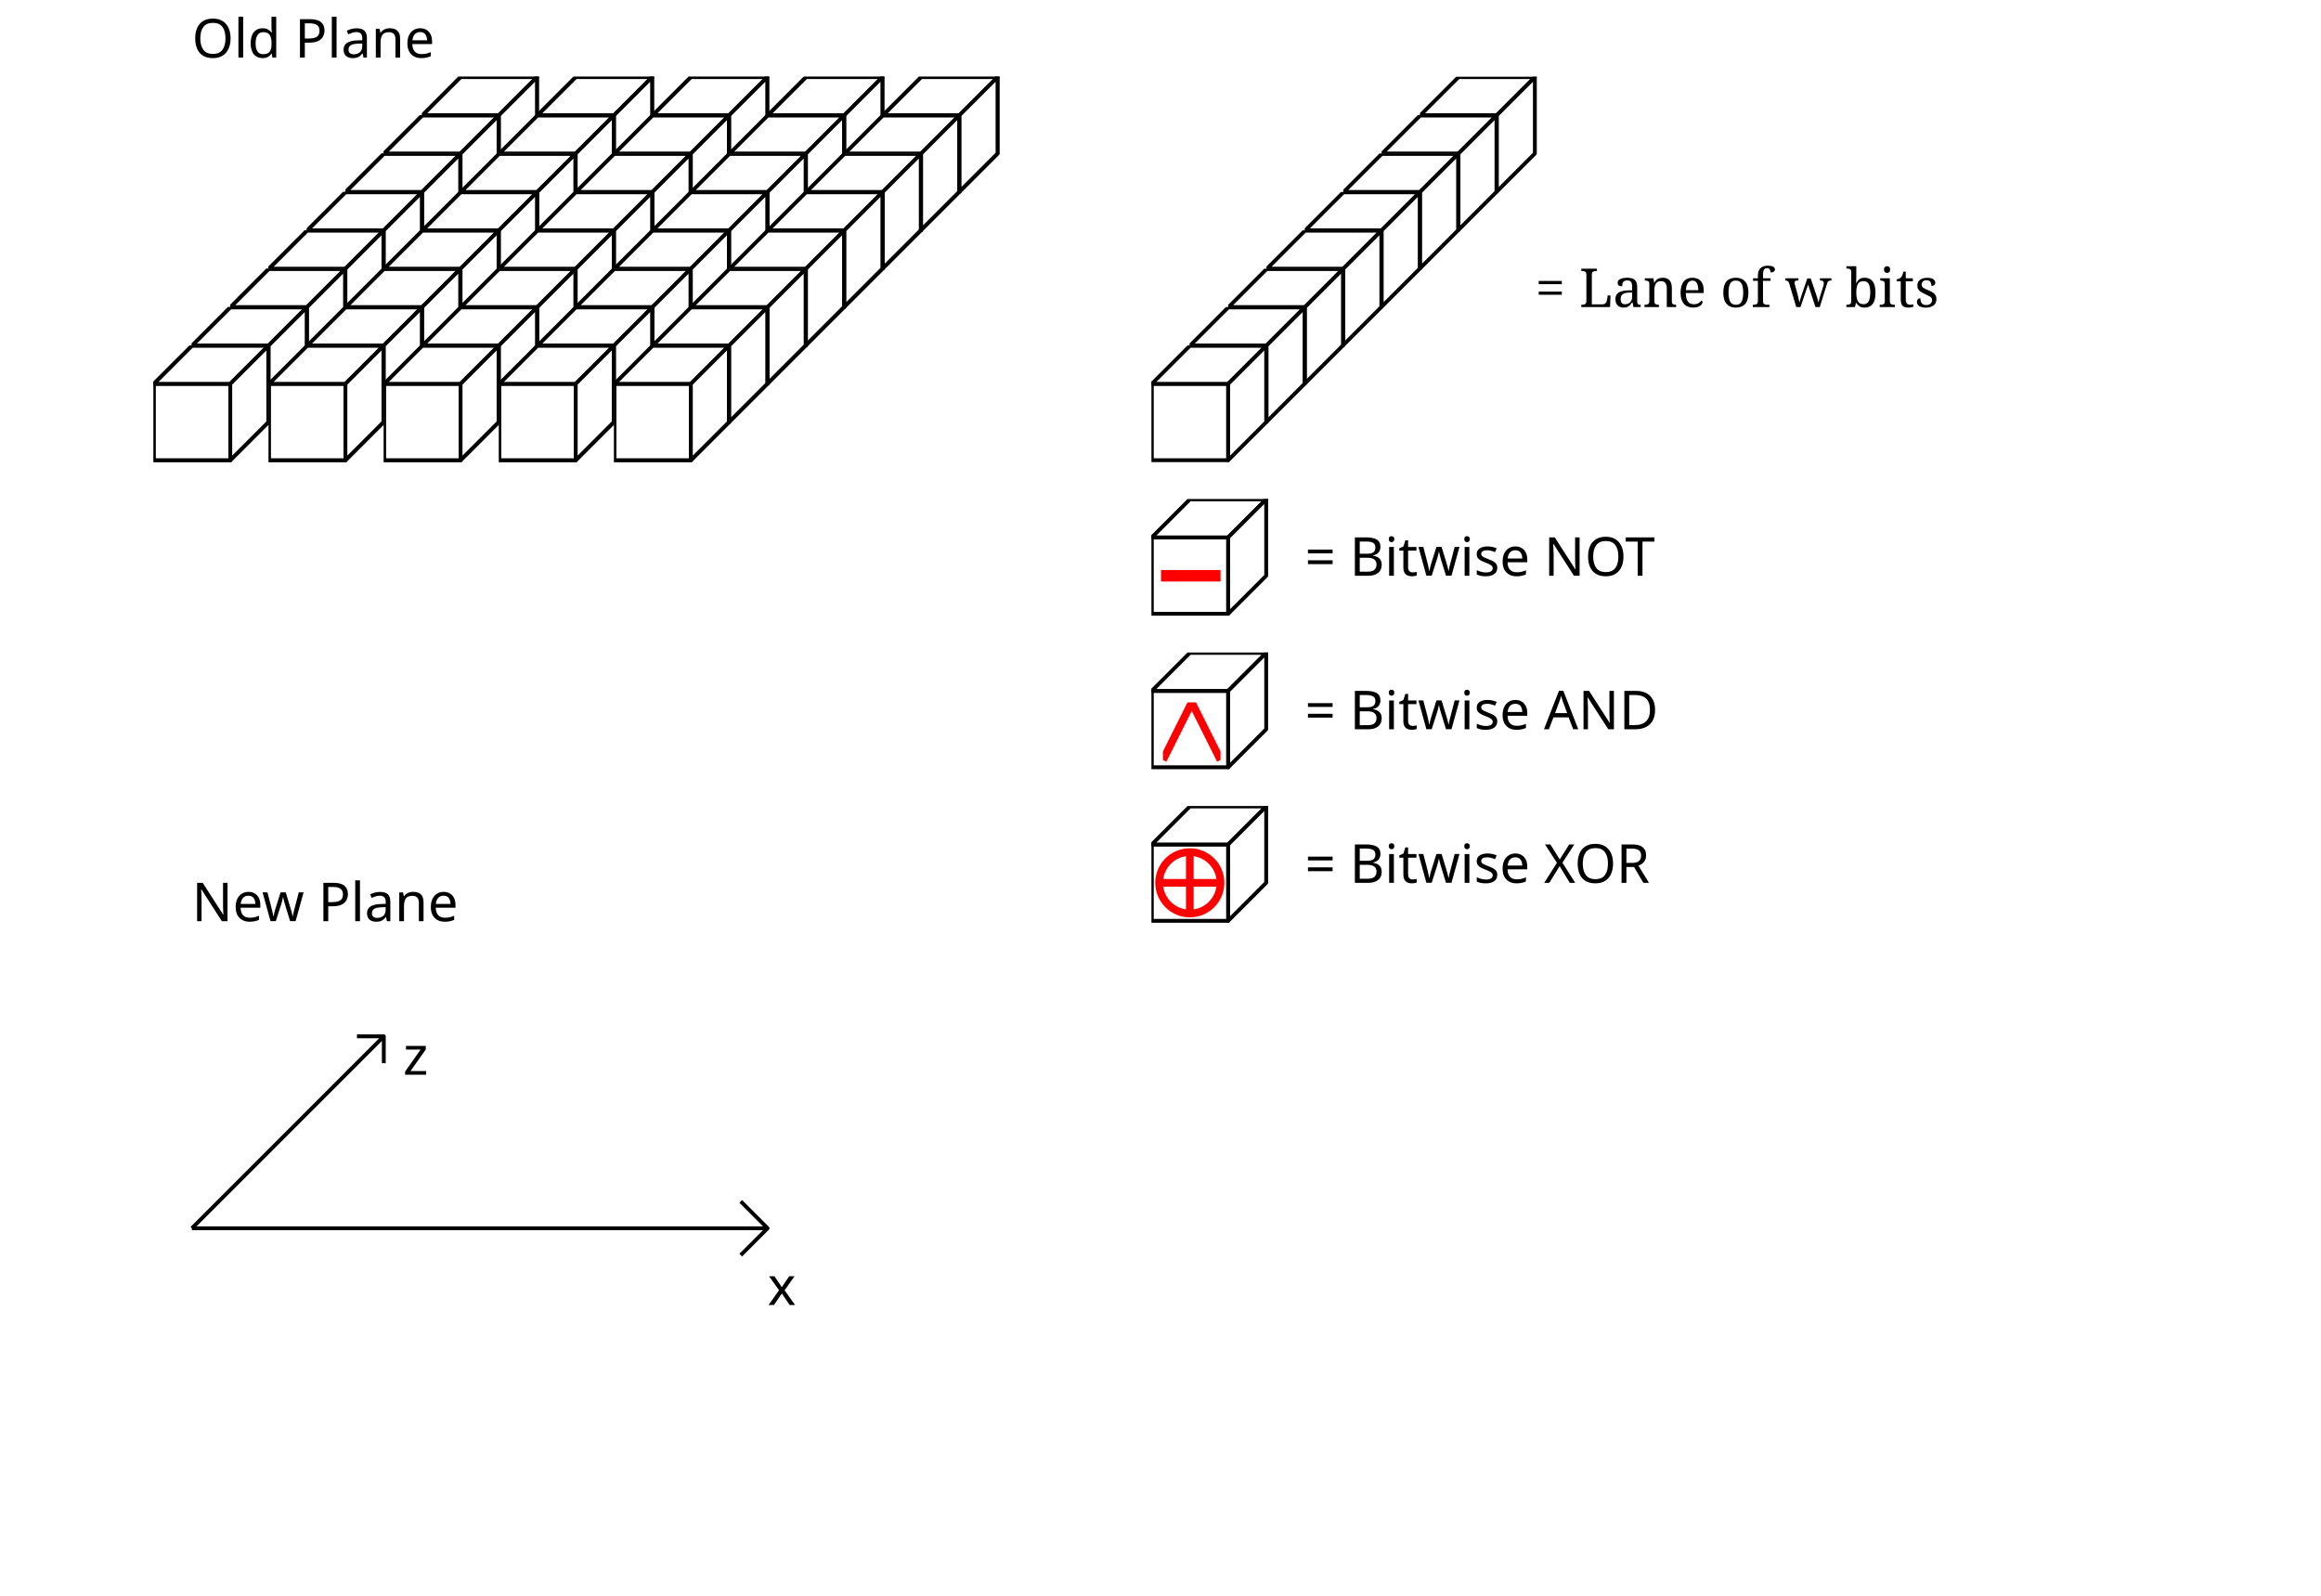
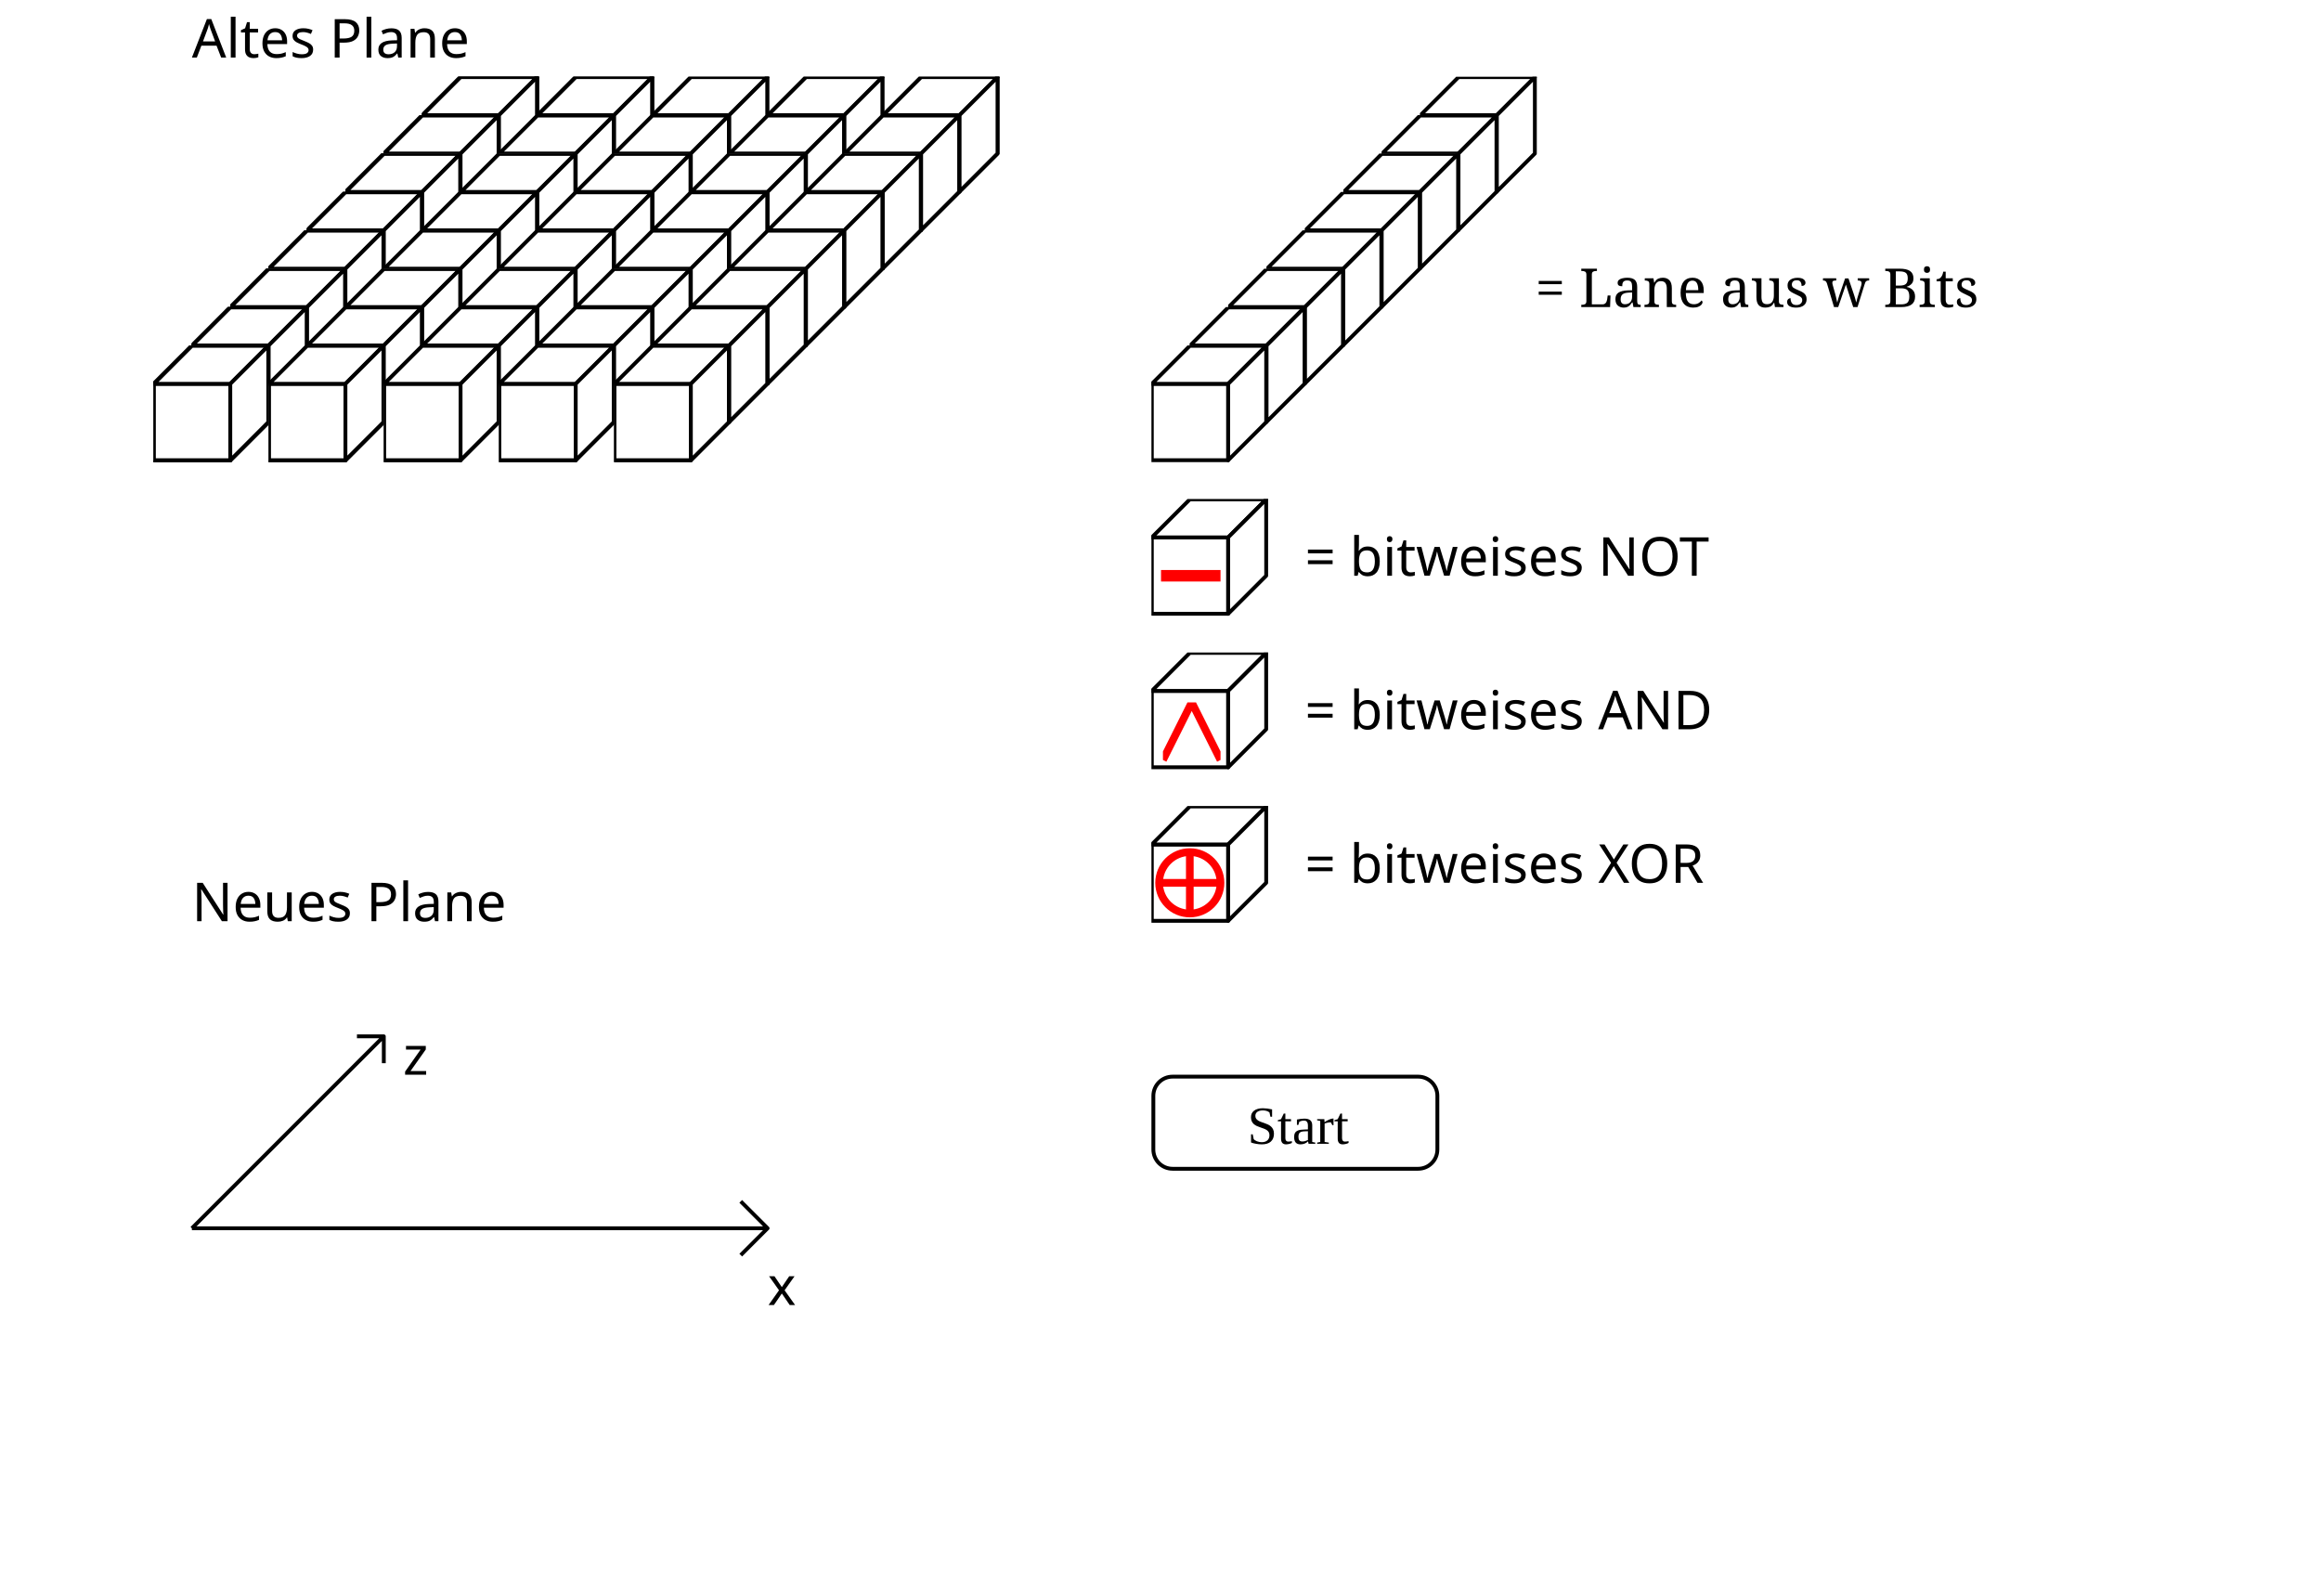
<svg xmlns="http://www.w3.org/2000/svg" xmlns:xlink="http://www.w3.org/1999/xlink" width="160mm" height="110mm" id="svg2">
  <defs id="defs4">
    <svg width="30" height="30" id="bit">
      <rect y="10" x="0.1" width="19.9" height="19.9" fill="white" stroke="black" />
      <polygon fill="white" stroke="black" points="0.1 10, 10 0.1, 29.9 0.1, 20 10" />
      <polygon fill="white" stroke="black" points="29.9 0.1, 29.9 20, 20 29.9, 20 10" />
    </svg>
-     <path id="arrow0" d="m 0 0 l 50 0 -4 -4 m 4 4 l -4 4" stroke="black" />
-     <path id="arrow1" d="m 0 0 l 20 0 -4 -4 m 4 4 l -4 4" stroke="black" />
    <svg width="100" height="100" id="lane">
      <use xlink:href="#bit" x="70" y="0" />
      <use xlink:href="#bit" x="60" y="10" />
      <use xlink:href="#bit" x="50" y="20" />
      <use xlink:href="#bit" x="40" y="30" />
      <use xlink:href="#bit" x="30" y="40" />
      <use xlink:href="#bit" x="20" y="50" />
      <use xlink:href="#bit" x="10" y="60" />
      <use xlink:href="#bit" x="0" y="70" />
    </svg>
-     <svg width="180" height="100" id="plane">
-       <use xlink:href="#lane" x="0" y="0" />
-       <use xlink:href="#lane" x="20" y="0" />
-       <use xlink:href="#lane" x="40" y="0" />
-       <use xlink:href="#lane" x="60" y="0" />
-       <use xlink:href="#lane" x="80" y="0" />
-     </svg>
-     <svg width="180" height="180" id="state">
-       <use xlink:href="#plane" x="0" y="80" />
-       <use xlink:href="#plane" x="0" y="60" />
-       <use xlink:href="#plane" x="0" y="40" />
-       <use xlink:href="#plane" x="0" y="20" />
-       <use xlink:href="#plane" x="0" y="0" />
-     </svg>
-     <svg width="110" height="30" id="row">
-       <use xlink:href="#bit" x="0" y="0" />
-       <use xlink:href="#bit" x="20" y="0" />
-       <use xlink:href="#bit" x="40" y="0" />
-       <use xlink:href="#bit" x="60" y="0" />
-       <use xlink:href="#bit" x="80" y="0" />
-     </svg>
-     <svg width="30" height="110" id="column">
-       <use xlink:href="#bit" x="0" y="80" />
-       <use xlink:href="#bit" x="0" y="60" />
-       <use xlink:href="#bit" x="0" y="40" />
-       <use xlink:href="#bit" x="0" y="20" />
-       <use xlink:href="#bit" x="0" y="0" />
-     </svg>
-     <svg width="110" height="110" id="slice">
-       <use xlink:href="#row" x="0" y="80" />
-       <use xlink:href="#row" x="0" y="60" />
-       <use xlink:href="#row" x="0" y="40" />
-       <use xlink:href="#row" x="0" y="20" />
-       <use xlink:href="#row" x="0" y="0" />
-     </svg>
-     <svg width="100" height="180" id="sheet">
-       <use xlink:href="#lane" x="0" y="80" />
-       <use xlink:href="#lane" x="0" y="60" />
-       <use xlink:href="#lane" x="0" y="40" />
-       <use xlink:href="#lane" x="0" y="20" />
-       <use xlink:href="#lane" x="0" y="0" />
-     </svg>
    <svg id="xor" width="20" height="20">
      <circle cx="10" cy="10" r="8" stroke="red" stroke-width="2" />
      <path d="M 10 2 l 0 16 M 2 10 l 16 0" stroke="red" stroke-width="2" />
    </svg>
  </defs>
  <g style="fill:none;fill-rule:evenodd;stroke:none;stroke-width:1px;stroke-linecap:butt;stroke-linejoin:round;stroke-opacity:1" id="g2383">
    <rect x="0" y="0" width="750" height="440" fill="white" />
    <use xlink:href="#lane" x="40" y="20">
-       <animate attributeName="y" from="20" to="60" fill="freeze" dur="2" begin="9" />
-       <animate attributeName="y" from="60" to="120" fill="freeze" dur="2" begin="14" />
+       <animate attributeName="y" from="20" to="20" fill="freeze" dur="0" begin="start.click" />
+       <animate attributeName="y" from="20" to="60" fill="freeze" dur="2" begin="p103.end+1" id="p104" />
+       <animate attributeName="y" from="60" to="120" fill="freeze" dur="2" begin="p105.end+1" id="p106" />
    </use>
    <use xlink:href="#lane" x="70" y="20">
-       <animate attributeName="y" from="20" to="60" fill="freeze" dur="2" />
-       <animate attributeName="x" from="70" to="85" fill="freeze" begin="7" dur="1" />
-       <animate attributeName="x" from="85" to="40" fill="freeze" begin="12" dur="1" />
-       <animate attributeName="x" from="-185" to="-185" fill="freeze" begin="13" dur="0" />
-       <animate attributeName="x" from="70" to="70" fill="freeze" begin="17" dur="0" />
-       <animate attributeName="y" from="20" to="20" fill="freeze" begin="17" dur="0" />
-       <animate attributeName="y" from="20" to="60" fill="freeze" dur="2" begin="26" />
-       <animate attributeName="y" from="60" to="60" fill="freeze" begin="28" dur="0" />
-       <animate attributeName="y" from="60" to="120" fill="freeze" dur="2" begin="31" />
-       <animate attributeName="y" from="120" to="120" fill="freeze" begin="33" dur="0" />
+       <animate attributeName="x" from="70" to="70" fill="freeze" dur="0" begin="start.click" />
+       <animate attributeName="y" from="20" to="60" fill="freeze" dur="2" begin="start.click" id="p101" />
+       <animate attributeName="x" from="70" to="85" fill="freeze" begin="p102.end+1" dur="1" id="p103" />
+       <animate attributeName="x" from="85" to="40" fill="freeze" begin="p104.end+1" dur="1" id="p105" />
+       <animate attributeName="x" from="70" to="70" fill="freeze" begin="p105.end" dur="0" />
+       <animate attributeName="y" from="20" to="20" fill="freeze" begin="p105.end" dur="0" />
+       <animate attributeName="y" from="20" to="60" fill="freeze" dur="2" begin="p203.end+1" id="p204" />
+       <animate attributeName="y" from="60" to="120" fill="freeze" dur="2" begin="p205.end+1" id="p206" />
    </use>
    <use xlink:href="#lane" x="100" y="20">
-       <animate attributeName="y" from="20" to="60" fill="freeze" begin="4" dur="2" />
-       <animate attributeName="x" from="100" to="85" fill="freeze" begin="7" dur="1" />
-       <animate attributeName="x" from="-185" to="-185" fill="freeze" begin="8" dur="1" />
-       <animate attributeName="x" from="100" to="100" fill="freeze" begin="17" dur="0" />
-       <animate attributeName="y" from="20" to="20" fill="freeze" begin="17" dur="0" />
-       <animate attributeName="y" from="20" to="60" fill="freeze" begin="18" dur="2" />
-       <animate attributeName="y" from="60" to="60" fill="freeze" begin="20" dur="0" />
-       <animate attributeName="x" from="100" to="115" fill="freeze" begin="24" dur="1" />
-       <animate attributeName="x" from="115" to="115" fill="freeze" begin="25" dur="0" />
-       <animate attributeName="x" from="115" to="70" fill="freeze" begin="29" dur="1" />
-       <animate attributeName="x" from="-185" to="-185" fill="freeze" begin="30" dur="0" />
-       <animate attributeName="x" from="100" to="100" fill="freeze" begin="34" dur="0" />
-       <animate attributeName="y" from="20" to="20" fill="freeze" begin="34" dur="0" />
-       <animate attributeName="y" from="20" to="60" fill="freeze" dur="2" begin="43" />
-       <animate attributeName="y" from="60" to="60" fill="freeze" begin="45" dur="0" />
-       <animate attributeName="y" from="60" to="120" fill="freeze" dur="2" begin="48" />
-       <animate attributeName="y" from="120" to="120" fill="freeze" begin="50" dur="0" />
-     </use>
-     <use xlink:href="#lane" x="-140" y="20">
-       <animate attributeName="x" from="40" to="40" fill="freeze" begin="51" dur="0" />
-       <animate attributeName="y" from="20" to="60" fill="freeze" dur="2" begin="55" />
-       <animate attributeName="x" from="40" to="160" fill="freeze" dur="2" begin="58" />
-       <animate attributeName="x" from="-140" to="-140" fill="freeze" begin="60" dur="0" />
+       <animate attributeName="y" from="20" to="20" fill="freeze" dur="0" begin="start.click" />
+       <animate attributeName="x" from="100" to="100" fill="freeze" dur="0" begin="start.click" />
+       <animate attributeName="y" from="20" to="60" fill="freeze" begin="p101.end+2" dur="2" id="p102" />
+       <animate attributeName="x" from="100" to="85" fill="freeze" begin="p102.end+1" dur="1" />
+       <animate attributeName="x" from="100" to="100" fill="freeze" begin="p103.end" dur="0" />
+       <animate attributeName="y" from="20" to="20" fill="freeze" begin="p103.end" dur="0" />
+       <animate attributeName="y" from="20" to="60" fill="freeze" begin="p106.end+2" dur="2" id="p201" />
+       <animate attributeName="x" from="100" to="115" fill="freeze" begin="p202.end+1" dur="1" id="p203" />
+       <animate attributeName="x" from="115" to="70" fill="freeze" begin="p204.end+1" dur="1" id="p205" />
+       <animate attributeName="x" from="100" to="100" fill="freeze" begin="p205.end" dur="0" />
+       <animate attributeName="y" from="20" to="20" fill="freeze" begin="p205.end" dur="0" />
+       <animate attributeName="y" from="20" to="60" fill="freeze" dur="2" begin="p303.end+1" id="p304" />
+       <animate attributeName="y" from="60" to="120" fill="freeze" dur="2" begin="p305.end+1" id="p306" />
+     </use>
+     <use xlink:href="#lane" x="40" y="20">
+       <animate attributeName="y" from="20" to="20" fill="freeze" dur="0" begin="start.click" />
+       <animate attributeName="x" from="40" to="40" fill="freeze" dur="0" begin="start.click" />
+       <animate attributeName="opacity" from="1" to="1" fill="freeze" dur="0" begin="start.click" />
+       <animate attributeName="y" from="20" to="60" fill="freeze" dur="2" begin="p401.end+2" id="p402" />
+       <animate attributeName="x" from="40" to="160" fill="freeze" dur="2" begin="p402.end+1" id="p403" />
+       <animate attributeName="opacity" from="0" to="0" fill="freeze" begin="p403.end" dur="0" />
    </use>
    <use xlink:href="#lane" x="130" y="20">
-       <animate attributeName="y" from="20" to="60" fill="freeze" dur="2" begin="21" />
-       <animate attributeName="y" from="60" to="60" fill="freeze" begin="23" dur="0" />
-       <animate attributeName="x" from="130" to="115" fill="freeze" begin="24" dur="1" />
-       <animate attributeName="x" from="-173" to="-173" fill="freeze" begin="25" dur="0" />
-       <animate attributeName="x" from="130" to="130" fill="freeze" begin="34" dur="0" />
-       <animate attributeName="y" from="20" to="20" fill="freeze" begin="34" dur="0" />
-       <animate attributeName="y" from="20" to="60" fill="freeze" dur="2" begin="35" />
-       <animate attributeName="y" from="60" to="60" fill="freeze" begin="37" dur="0" />
-       <animate attributeName="x" from="130" to="145" fill="freeze" begin="41" dur="1" />
-       <animate attributeName="x" from="145" to="145" fill="freeze" begin="42" dur="0" />
-       <animate attributeName="x" from="145" to="100" fill="freeze" begin="46" dur="1" />
-       <animate attributeName="x" from="-185" to="-185" fill="freeze" begin="47" dur="0" />
-       <animate attributeName="x" from="130" to="130" fill="freeze" begin="51" dur="0" />
-       <animate attributeName="y" from="20" to="20" fill="freeze" begin="51" dur="0" />
-       <animate attributeName="y" from="20" to="60" fill="freeze" dur="2" begin="61" />
-       <animate attributeName="y" from="60" to="60" fill="freeze" begin="63" dur="0" />
-       <animate attributeName="y" from="60" to="120" fill="freeze" dur="2" begin="66" />
-       <animate attributeName="y" from="120" to="120" fill="freeze" begin="68" dur="0" />
+       <animate attributeName="y" from="20" to="20" fill="freeze" dur="0" begin="start.click" />
+       <animate attributeName="x" from="130" to="130" fill="freeze" dur="0" begin="start.click" />
+       <animate attributeName="y" from="20" to="60" fill="freeze" dur="2" begin="p201.end+1" id="p202" />
+       <animate attributeName="x" from="130" to="115" fill="freeze" begin="p202.end+1" dur="1" />
+       <animate attributeName="x" from="130" to="130" fill="freeze" begin="p204.end+1" dur="0" />
+       <animate attributeName="y" from="20" to="20" fill="freeze" begin="p204.end+1" dur="0" />
+       <animate attributeName="y" from="20" to="60" fill="freeze" dur="2" begin="p206.end+2" id="p301" />
+       <animate attributeName="x" from="130" to="145" fill="freeze" begin="p302.end+1" dur="1" id="p303" />
+       <animate attributeName="x" from="145" to="100" fill="freeze" begin="p304.end+1" dur="1" id="p305" />
+       <animate attributeName="x" from="130" to="130" fill="freeze" begin="p305.end" dur="0" />
+       <animate attributeName="y" from="20" to="20" fill="freeze" begin="p305.end" dur="0" />
+       <animate attributeName="y" from="20" to="60" fill="freeze" dur="2" begin="p403.end+1" id="p404" />
+       <animate attributeName="y" from="60" to="120" fill="freeze" dur="2" begin="p405.end+1" id="p406" />
    </use>
    <use xlink:href="#lane" x="160" y="20">
-       <animate attributeName="y" from="20" to="60" fill="freeze" dur="2" begin="38" />
-       <animate attributeName="y" from="60" to="60" fill="freeze" begin="40" dur="0" />
-       <animate attributeName="x" from="160" to="145" fill="freeze" begin="41" dur="1" />
-       <animate attributeName="x" from="-173" to="-173" fill="freeze" begin="42" dur="0" />
-       <animate attributeName="x" from="160" to="160" fill="freeze" begin="51" dur="0" />
-       <animate attributeName="y" from="20" to="20" fill="freeze" begin="51" dur="0" />
-       <animate attributeName="y" from="20" to="60" fill="freeze" dur="2" begin="52" />
-       <animate attributeName="y" from="60" to="60" fill="freeze" begin="54" dur="0" />
-       <animate attributeName="x" from="160" to="130" fill="freeze" begin="64" dur="1" />
-       <animate attributeName="x" from="-160" to="-160" fill="freeze" begin="65" dur="0" />
-       <animate attributeName="x" from="160" to="160" fill="freeze" begin="69" dur="0" />
-       <animate attributeName="y" from="20" to="20" fill="freeze" begin="69" dur="0" />
-       <animate attributeName="y" from="20" to="60" fill="freeze" dur="2" begin="78" />
-       <animate attributeName="y" from="60" to="60" fill="freeze" begin="80" dur="0" />
-       <animate attributeName="y" from="60" to="120" fill="freeze" dur="2" begin="84" />
-       <animate attributeName="y" from="120" to="120" fill="freeze" begin="86" dur="0" />
-     </use>
-     <use xlink:href="#lane" x="-140" y="20">
-       <animate attributeName="x" from="40" to="40" fill="freeze" begin="69" dur="0" />
-       <animate attributeName="y" from="20" to="60" fill="freeze" dur="2" begin="70" />
-       <animate attributeName="x" from="40" to="55" fill="freeze" dur="1" begin="76" />
-       <animate attributeName="x" from="55" to="55" fill="freeze" begin="77" dur="0" />
-       <animate attributeName="x" from="55" to="160" fill="freeze" dur="2" begin="81" />
-       <animate attributeName="x" from="-160" to="-160" fill="freeze" begin="83" dur="0" />
-     </use>
-     <use xlink:href="#lane" x="-140" y="20">
-       <animate attributeName="x" from="70" to="70" fill="freeze" begin="69" dur="0" />
-       <animate attributeName="y" from="20" to="60" fill="freeze" dur="2" begin="73" />
-       <animate attributeName="x" from="70" to="55" fill="freeze" dur="1" begin="76" />
-       <animate attributeName="x" from="-140" to="-140" fill="freeze" begin="77" dur="0" />
-     </use>
-     <svg x="-73" y="140" width="16" height="20">
+       <animate attributeName="y" from="20" to="20" fill="freeze" dur="0" begin="start.click" />
+       <animate attributeName="x" from="160" to="160" fill="freeze" dur="0" begin="start.click" />
+       <animate attributeName="y" from="20" to="60" fill="freeze" dur="2" begin="p301.end+2" id="p302" />
+       <animate attributeName="x" from="160" to="145" fill="freeze" begin="p302.end+1" dur="1" />
+       <animate attributeName="x" from="160" to="160" fill="freeze" begin="p303.end" dur="0" />
+       <animate attributeName="y" from="20" to="20" fill="freeze" begin="p303.end" dur="0" />
+       <animate attributeName="y" from="20" to="60" fill="freeze" dur="2" begin="p306.end+2" id="p401" />
+       <animate attributeName="x" from="160" to="130" fill="freeze" begin="p404.end+1" dur="1" id="p405" />
+       <animate attributeName="x" from="160" to="160" fill="freeze" begin="p405.end" dur="0" />
+       <animate attributeName="y" from="20" to="20" fill="freeze" begin="p405.end" dur="0" />
+       <animate attributeName="y" from="20" to="60" fill="freeze" dur="2" begin="p503.end+1" id="p504" />
+       <animate attributeName="y" from="60" to="120" fill="freeze" dur="2" begin="p505.end+1" id="p506" />
+     </use>
+     <use xlink:href="#lane" x="40" y="20">
+       <animate attributeName="y" from="20" to="20" fill="freeze" dur="0" begin="start.click" />
+       <animate attributeName="x" from="40" to="40" fill="freeze" dur="0" begin="start.click" />
+       <animate attributeName="opacity" from="1" to="1" fill="freeze" dur="0" begin="start.click" />
+       <animate attributeName="x" from="40" to="40" fill="freeze" begin="p406.end" dur="0" />
+       <animate attributeName="y" from="20" to="60" fill="freeze" dur="2" begin="p406.end+2" id="p501" />
+       <animate attributeName="x" from="40" to="55" fill="freeze" dur="1" begin="p502.end+1" id="p503" />
+       <animate attributeName="x" from="55" to="160" fill="freeze" dur="2" begin="p504.end+1" id="p505" />
+       <animate attributeName="opacity" from="0" to="0" fill="freeze" begin="p505.end" dur="0" />
+     </use>
+     <use xlink:href="#lane" x="70" y="20">
+       <animate attributeName="y" from="20" to="20" fill="freeze" dur="0" begin="start.click" />
+       <animate attributeName="x" from="70" to="70" fill="freeze" dur="0" begin="start.click" />
+       <animate attributeName="opacity" from="1" to="1" fill="freeze" dur="0" begin="start.click" />
+       <animate attributeName="x" from="70" to="70" fill="freeze" begin="p406.end" dur="0" />
+       <animate attributeName="y" from="20" to="60" fill="freeze" dur="2" begin="p501.end+1" id="p502" />
+       <animate attributeName="x" from="70" to="55" fill="freeze" dur="1" begin="p502.end+1" />
+       <animate attributeName="opacity" from="0" to="0" fill="freeze" begin="p503.end" dur="0" />
+     </use>
+     <svg x="73" y="140" width="16" height="20" opacity="0">
      <path d="M 0 10 l 15 0" stroke="red" stroke-width="3" />
-       <animate attributeName="x" from="73" to="73" fill="freeze" begin="2" dur="0" />
-       <animate attributeName="x" from="73" to="88" fill="freeze" begin="7" dur="1" />
-       <animate attributeName="x" from="-73" to="-73" fill="freeze" begin="8" dur="0" />
-       <animate attributeName="x" from="103" to="103" fill="freeze" begin="20" dur="0" />
-       <animate attributeName="x" from="100" to="115" fill="freeze" begin="24" dur="1" />
-       <animate attributeName="x" from="-73" to="-73" fill="freeze" begin="25" dur="0" />
-       <animate attributeName="x" from="133" to="133" fill="freeze" begin="37" dur="0" />
-       <animate attributeName="x" from="130" to="145" fill="freeze" begin="41" dur="1" />
-       <animate attributeName="x" from="-73" to="-73" fill="freeze" begin="42" dur="0" />
-       <animate attributeName="x" from="163" to="163" fill="freeze" begin="54" dur="0" />
-       <animate attributeName="x" from="-73" to="-73" fill="freeze" begin="60" dur="0" />
-       <animate attributeName="x" from="43" to="43" fill="freeze" begin="72" dur="0" />
-       <animate attributeName="x" from="40" to="58" fill="freeze" dur="1" begin="76" />
-       <animate attributeName="x" from="-40" to="-40" fill="freeze" begin="77" dur="0" />
-     </svg>
-     <svg width="15" height="15" x="-73" y="143">
+       <animate attributeName="x" from="73" to="73" fill="freeze" dur="0" begin="start.click" />
+       <animate attributeName="opacity" from="1" to="1" fill="freeze" begin="p101.end" dur="0" />
+       <animate attributeName="x" from="73" to="88" fill="freeze" begin="p103.begin" dur="1" />
+       <animate attributeName="opacity" from="0" to="0" fill="freeze" begin="p103.end" dur="0" />
+       <animate attributeName="x" from="103" to="103" fill="freeze" begin="p201.end" dur="0" />
+       <animate attributeName="opacity" from="1" to="1" fill="freeze" begin="p201.end" dur="0" />
+       <animate attributeName="x" from="103" to="118" fill="freeze" begin="p203.begin" dur="1" />
+       <animate attributeName="opacity" from="0" to="0" fill="freeze" begin="p203.end" dur="0" />
+       <animate attributeName="x" from="133" to="133" fill="freeze" begin="p301.end" dur="0" />
+       <animate attributeName="opacity" from="1" to="1" fill="freeze" begin="p301.end" dur="0" />
+       <animate attributeName="x" from="133" to="148" fill="freeze" begin="p303.begin" dur="1" />
+       <animate attributeName="opacity" from="0" to="0" fill="freeze" begin="p303.end" dur="0" />
+       <animate attributeName="x" from="163" to="163" fill="freeze" begin="p401.end" dur="0" />
+       <animate attributeName="opacity" from="1" to="1" fill="freeze" begin="p401.end" dur="0" />
+       <animate attributeName="opacity" from="0" to="0" fill="freeze" begin="p403.end" dur="0" />
+       <animate attributeName="x" from="43" to="43" fill="freeze" begin="p501.end" dur="0" />
+       <animate attributeName="opacity" from="1" to="1" fill="freeze" begin="p501.end" dur="0" />
+       <animate attributeName="x" from="43" to="58" fill="freeze" dur="1" begin="p503.begin" />
+       <animate attributeName="opacity" from="0" to="0" fill="freeze" begin="p503.end" dur="0" />
+     </svg>
+     <svg width="15" height="15" x="88" y="143" opacity="0">
      <path d="M 0 15 L 7.5 0 15 15" stroke="red" stroke-width="2" />
-       <animate attributeName="x" begin="8" from="88" to="88" fill="freeze" dur="0" />
-       <animate attributeName="x" from="85" to="40" fill="freeze" begin="12" dur="1" />
-       <animate attributeName="x" from="-185" to="-185" fill="freeze" begin="13" dur="0" />
-       <animate attributeName="x" begin="25" from="115" to="115" fill="freeze" dur="0" />
-       <animate attributeName="x" from="115" to="70" fill="freeze" begin="29" dur="1" />
-       <animate attributeName="x" from="-185" to="-185" fill="freeze" begin="30" dur="0" />
-       <animate attributeName="x" begin="42" from="145" to="145" fill="freeze" dur="0" />
-       <animate attributeName="x" from="145" to="100" fill="freeze" begin="46" dur="1" />
-       <animate attributeName="x" from="-185" to="-185" fill="freeze" begin="47" dur="0" />
-       <animate attributeName="x" begin="60" from="165" to="165" fill="freeze" dur="0" />
-       <animate attributeName="x" from="165" to="130" fill="freeze" begin="64" dur="1" />
-       <animate attributeName="x" from="-185" to="-185" fill="freeze" begin="65" dur="0" />
-       <animate attributeName="x" begin="77" from="58" to="58" fill="freeze" dur="0" />
-       <animate attributeName="x" from="58" to="163" fill="freeze" dur="2" begin="81" />
-       <animate attributeName="x" from="-160" to="-160" fill="freeze" begin="83" dur="0" />
-     </svg>
-     <use xlink:href="#xor" x="-40" y="140">
-       <animate attributeName="x" begin="13" from="39" to="39" fill="freeze" dur="0" />
-       <animate attributeName="y" from="140" to="200" fill="freeze" dur="2" begin="14" />
-       <animate attributeName="x" from="-140" to="-140" fill="freeze" begin="16" dur="0" />
-       <animate attributeName="x" begin="30" from="69" to="69" fill="freeze" dur="0" />
-       <animate attributeName="y" from="140" to="140" fill="freeze" begin="30" dur="0" />
-       <animate attributeName="y" from="140" to="200" fill="freeze" dur="2" begin="31" />
-       <animate attributeName="x" from="-140" to="-140" fill="freeze" begin="33" dur="0" />
-       <animate attributeName="x" begin="47" from="99" to="99" fill="freeze" dur="0" />
-       <animate attributeName="y" from="140" to="140" fill="freeze" begin="47" dur="0" />
-       <animate attributeName="y" from="140" to="200" fill="freeze" dur="2" begin="48" />
-       <animate attributeName="x" from="-140" to="-140" fill="freeze" begin="50" dur="0" />
-       <animate attributeName="x" begin="65" from="129" to="129" fill="freeze" dur="0" />
-       <animate attributeName="y" from="140" to="140" fill="freeze" begin="65" dur="0" />
-       <animate attributeName="y" from="140" to="200" fill="freeze" dur="2" begin="66" />
-       <animate attributeName="x" from="-140" to="-140" fill="freeze" begin="68" dur="0" />
-       <animate attributeName="x" begin="83" from="159" to="159" fill="freeze" dur="0" />
-       <animate attributeName="y" from="140" to="140" fill="freeze" begin="83" dur="0" />
-       <animate attributeName="y" from="140" to="200" fill="freeze" dur="2" begin="84" />
-       <animate attributeName="x" from="-140" to="-140" fill="freeze" begin="86" dur="0" />
+       <animate attributeName="x" from="88" to="88" fill="freeze" dur="0" begin="start.click" />
+       <animate attributeName="opacity" begin="p103.end" from="1" to="1" fill="freeze" dur="0" />
+       <animate attributeName="x" from="88" to="43" fill="freeze" begin="p105.begin" dur="1" />
+       <animate attributeName="opacity" from="0" to="0" fill="freeze" begin="p105.end" dur="0" />
+       <animate attributeName="x" begin="p203.end" from="118" to="118" fill="freeze" dur="0" />
+       <animate attributeName="opacity" begin="p203.end" from="1" to="1" fill="freeze" dur="0" />
+       <animate attributeName="x" from="118" to="73" fill="freeze" begin="p205.begin" dur="1" />
+       <animate attributeName="opacity" from="0" to="0" fill="freeze" begin="p205.end" dur="0" />
+       <animate attributeName="x" begin="p303.end" from="148" to="148" fill="freeze" dur="0" />
+       <animate attributeName="opacity" begin="p303.end" from="1" to="1" fill="freeze" dur="0" />
+       <animate attributeName="x" from="148" to="103" fill="freeze" begin="p305.begin" dur="1" />
+       <animate attributeName="opacity" from="0" to="0" fill="freeze" begin="p305.end" dur="0" />
+       <animate attributeName="x" begin="p403.end" from="163" to="163" fill="freeze" dur="0" />
+       <animate attributeName="opacity" begin="p403.end" from="1" to="1" fill="freeze" dur="0" />
+       <animate attributeName="x" from="163" to="133" fill="freeze" begin="p405.begin" dur="1" />
+       <animate attributeName="opacity" from="0" to="0" fill="freeze" begin="p405.end" dur="0" />
+       <animate attributeName="x" begin="p503.end" from="58" to="58" fill="freeze" dur="0" />
+       <animate attributeName="opacity" begin="p503.end" from="1" to="1" fill="freeze" dur="0" />
+       <animate attributeName="x" from="58" to="163" fill="freeze" dur="2" begin="p505.begin" />
+       <animate attributeName="opacity" from="0" to="0" fill="freeze" begin="p505.end" dur="0" />
+     </svg>
+     <use xlink:href="#xor" x="39" y="140" opacity="0">
+       <animate attributeName="y" from="140" to="140" fill="freeze" dur="0" begin="start.click" />
+       <animate attributeName="x" from="39" to="39" fill="freeze" dur="0" begin="start.click" />
+       <animate attributeName="opacity" begin="p105.end" from="1" to="1" fill="freeze" dur="0" />
+       <animate attributeName="y" from="140" to="200" fill="freeze" dur="2" begin="p105.end+1" />
+       <animate attributeName="opacity" from="0" to="0" fill="freeze" begin="p106.end" dur="0" />
+       <animate attributeName="x" begin="p205.end" from="69" to="69" fill="freeze" dur="0" />
+       <animate attributeName="opacity" begin="p205.end" from="1" to="1" fill="freeze" dur="0" />
+       <animate attributeName="y" from="140" to="140" fill="freeze" begin="p205.end" dur="0" />
+       <animate attributeName="y" from="140" to="200" fill="freeze" dur="2" begin="p205.end+1" />
+       <animate attributeName="opacity" from="0" to="0" fill="freeze" begin="p206.end" dur="0" />
+       <animate attributeName="x" begin="p305.end" from="99" to="99" fill="freeze" dur="0" />
+       <animate attributeName="opacity" begin="p305.end" from="1" to="1" fill="freeze" dur="0" />
+       <animate attributeName="y" from="140" to="140" fill="freeze" begin="p305.end" dur="0" />
+       <animate attributeName="y" from="140" to="200" fill="freeze" dur="2" begin="p305.end+1" />
+       <animate attributeName="opacity" from="0" to="0" fill="freeze" begin="p306.end" dur="0" />
+       <animate attributeName="x" begin="p405.end" from="129" to="129" fill="freeze" dur="0" />
+       <animate attributeName="opacity" begin="p405.end" from="1" to="1" fill="freeze" dur="0" />
+       <animate attributeName="y" from="140" to="140" fill="freeze" begin="p405.end" dur="0" />
+       <animate attributeName="y" from="140" to="200" fill="freeze" dur="2" begin="p405.end+1" />
+       <animate attributeName="opacity" from="0" to="0" fill="freeze" begin="p406.end" dur="0" />
+       <animate attributeName="x" begin="p505.end" from="159" to="159" fill="freeze" dur="0" />
+       <animate attributeName="opacity" begin="p505.end" from="1" to="1" fill="freeze" dur="0" />
+       <animate attributeName="y" from="140" to="140" fill="freeze" begin="p505.end" dur="0" />
+       <animate attributeName="y" from="140" to="200" fill="freeze" dur="2" begin="p505.end+1" />
+       <animate attributeName="opacity" from="0" to="0" fill="freeze" begin="p506.end" dur="0" />
    </use>
    <use xlink:href="#lane" x="40" y="20" />
    <use xlink:href="#lane" x="70" y="20" />
    <use xlink:href="#lane" x="100" y="20" />
    <use xlink:href="#lane" x="130" y="20" />
    <use xlink:href="#lane" x="160" y="20" />
    <text fill="black" x="50" y="15" style="font-size:14px;font-family:'sans';">
-   Old Plane
+   Altes Plane
  </text>
    <text fill="black" x="50" y="240" style="font-size:14px;font-family:'sans';">
-   New Plane
+   Neues Plane
  </text>
    <path d="M 50 320 l 150 0 l -7 -7 m 7 7 l -7 7" stroke="black" />
    <text fill="black" x="200" y="340" style="font-size:14px;font-family:'sans';">
  x
  </text>
    <path d="M 50 320 l 50 -50 l -7 0 m 7 0 l 0 7" stroke="black" />
    <text fill="black" x="105" y="280" style="font-size:14px;font-family:'sans';">
  z
  </text>
    <use xlink:href="#lane" x="300" y="20" />
    <text fill="black" x="400" y="80" style="font-size:14px;font-family:'serif';">
-   = Lane of w bits
+   = Lane aus w Bits
  </text>
    <use xlink:href="#bit" x="300" y="130" />
    <svg x="302" y="140" width="16" height="20">
      <path d="M 0.5 10 l 15.5 0" stroke="red" stroke-width="3" />
    </svg>
    <text fill="black" x="340" y="150" style="font-size:14px;font-family:'sans';">
-   = Bitwise NOT
+   = bitweises NOT
  </text>
    <use xlink:href="#bit" x="300" y="170" />
    <svg width="15" heigth="15" x="303" y="183">
      <path d="M 0 15 L 7.5 0 15 15" stroke="red" stroke-width="2" />
    </svg>
    <text fill="black" x="340" y="190" style="font-size:14px;font-family:'sans';">
-   = Bitwise AND
+   = bitweises AND
  </text>
    <use xlink:href="#bit" x="300" y="210" />
    <use xlink:href="#xor" x="300" y="220" />
    <text fill="black" x="340" y="230" style="font-size:14px;font-family:'sans';">
-   = Bitwise XOR
-   </text>
+   = bitweises XOR
+   </text>
+     <svg height="25" width="75" x="300" y="280" id="start">
+       <set attributeName="x" to="-100" begin="start.click" dur="0" fill="freeze" />
+       <set attributeName="x" to="300" begin="p506.end+1" dur="0" fill="freeze" />
+       <rect height="24" width="74" x="0.5" y="0.5" rx="5" ry="5" stroke="black" fill="white" />
+       <text fill="black" x="25" y="18" style="font-size:14px;">
+ Start
+ </text>
+     </svg>
  </g>
</svg>
